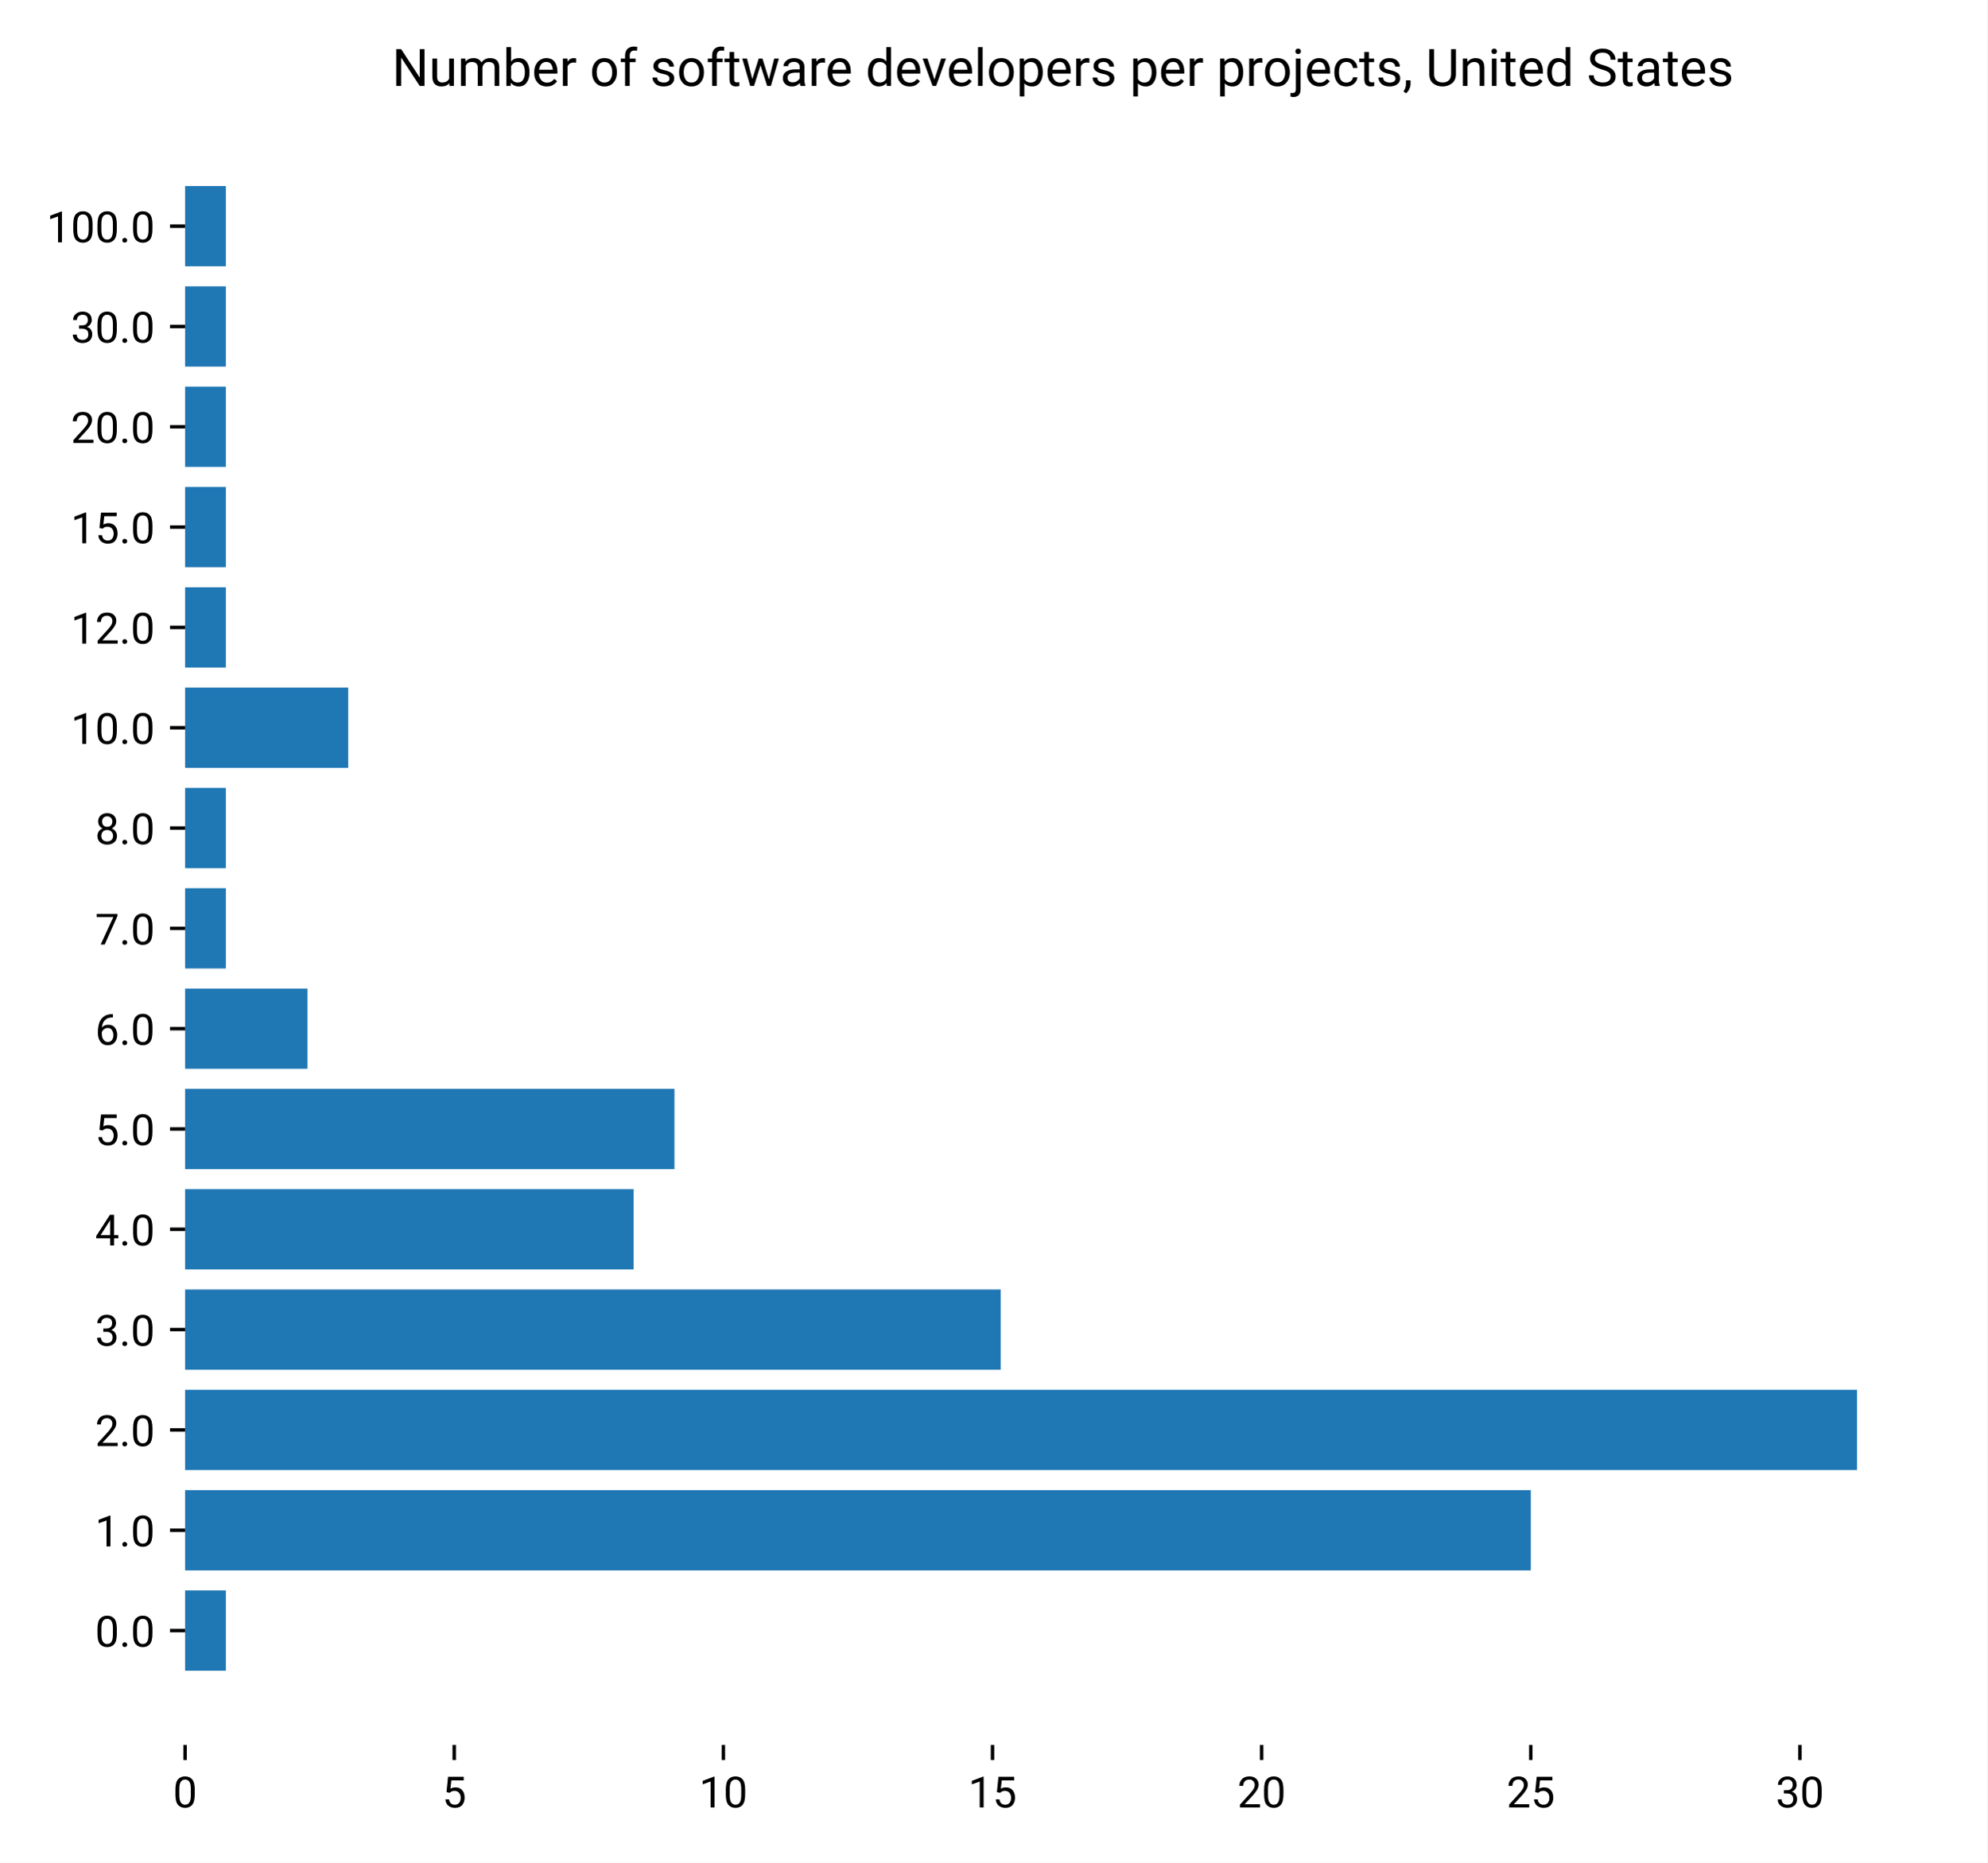
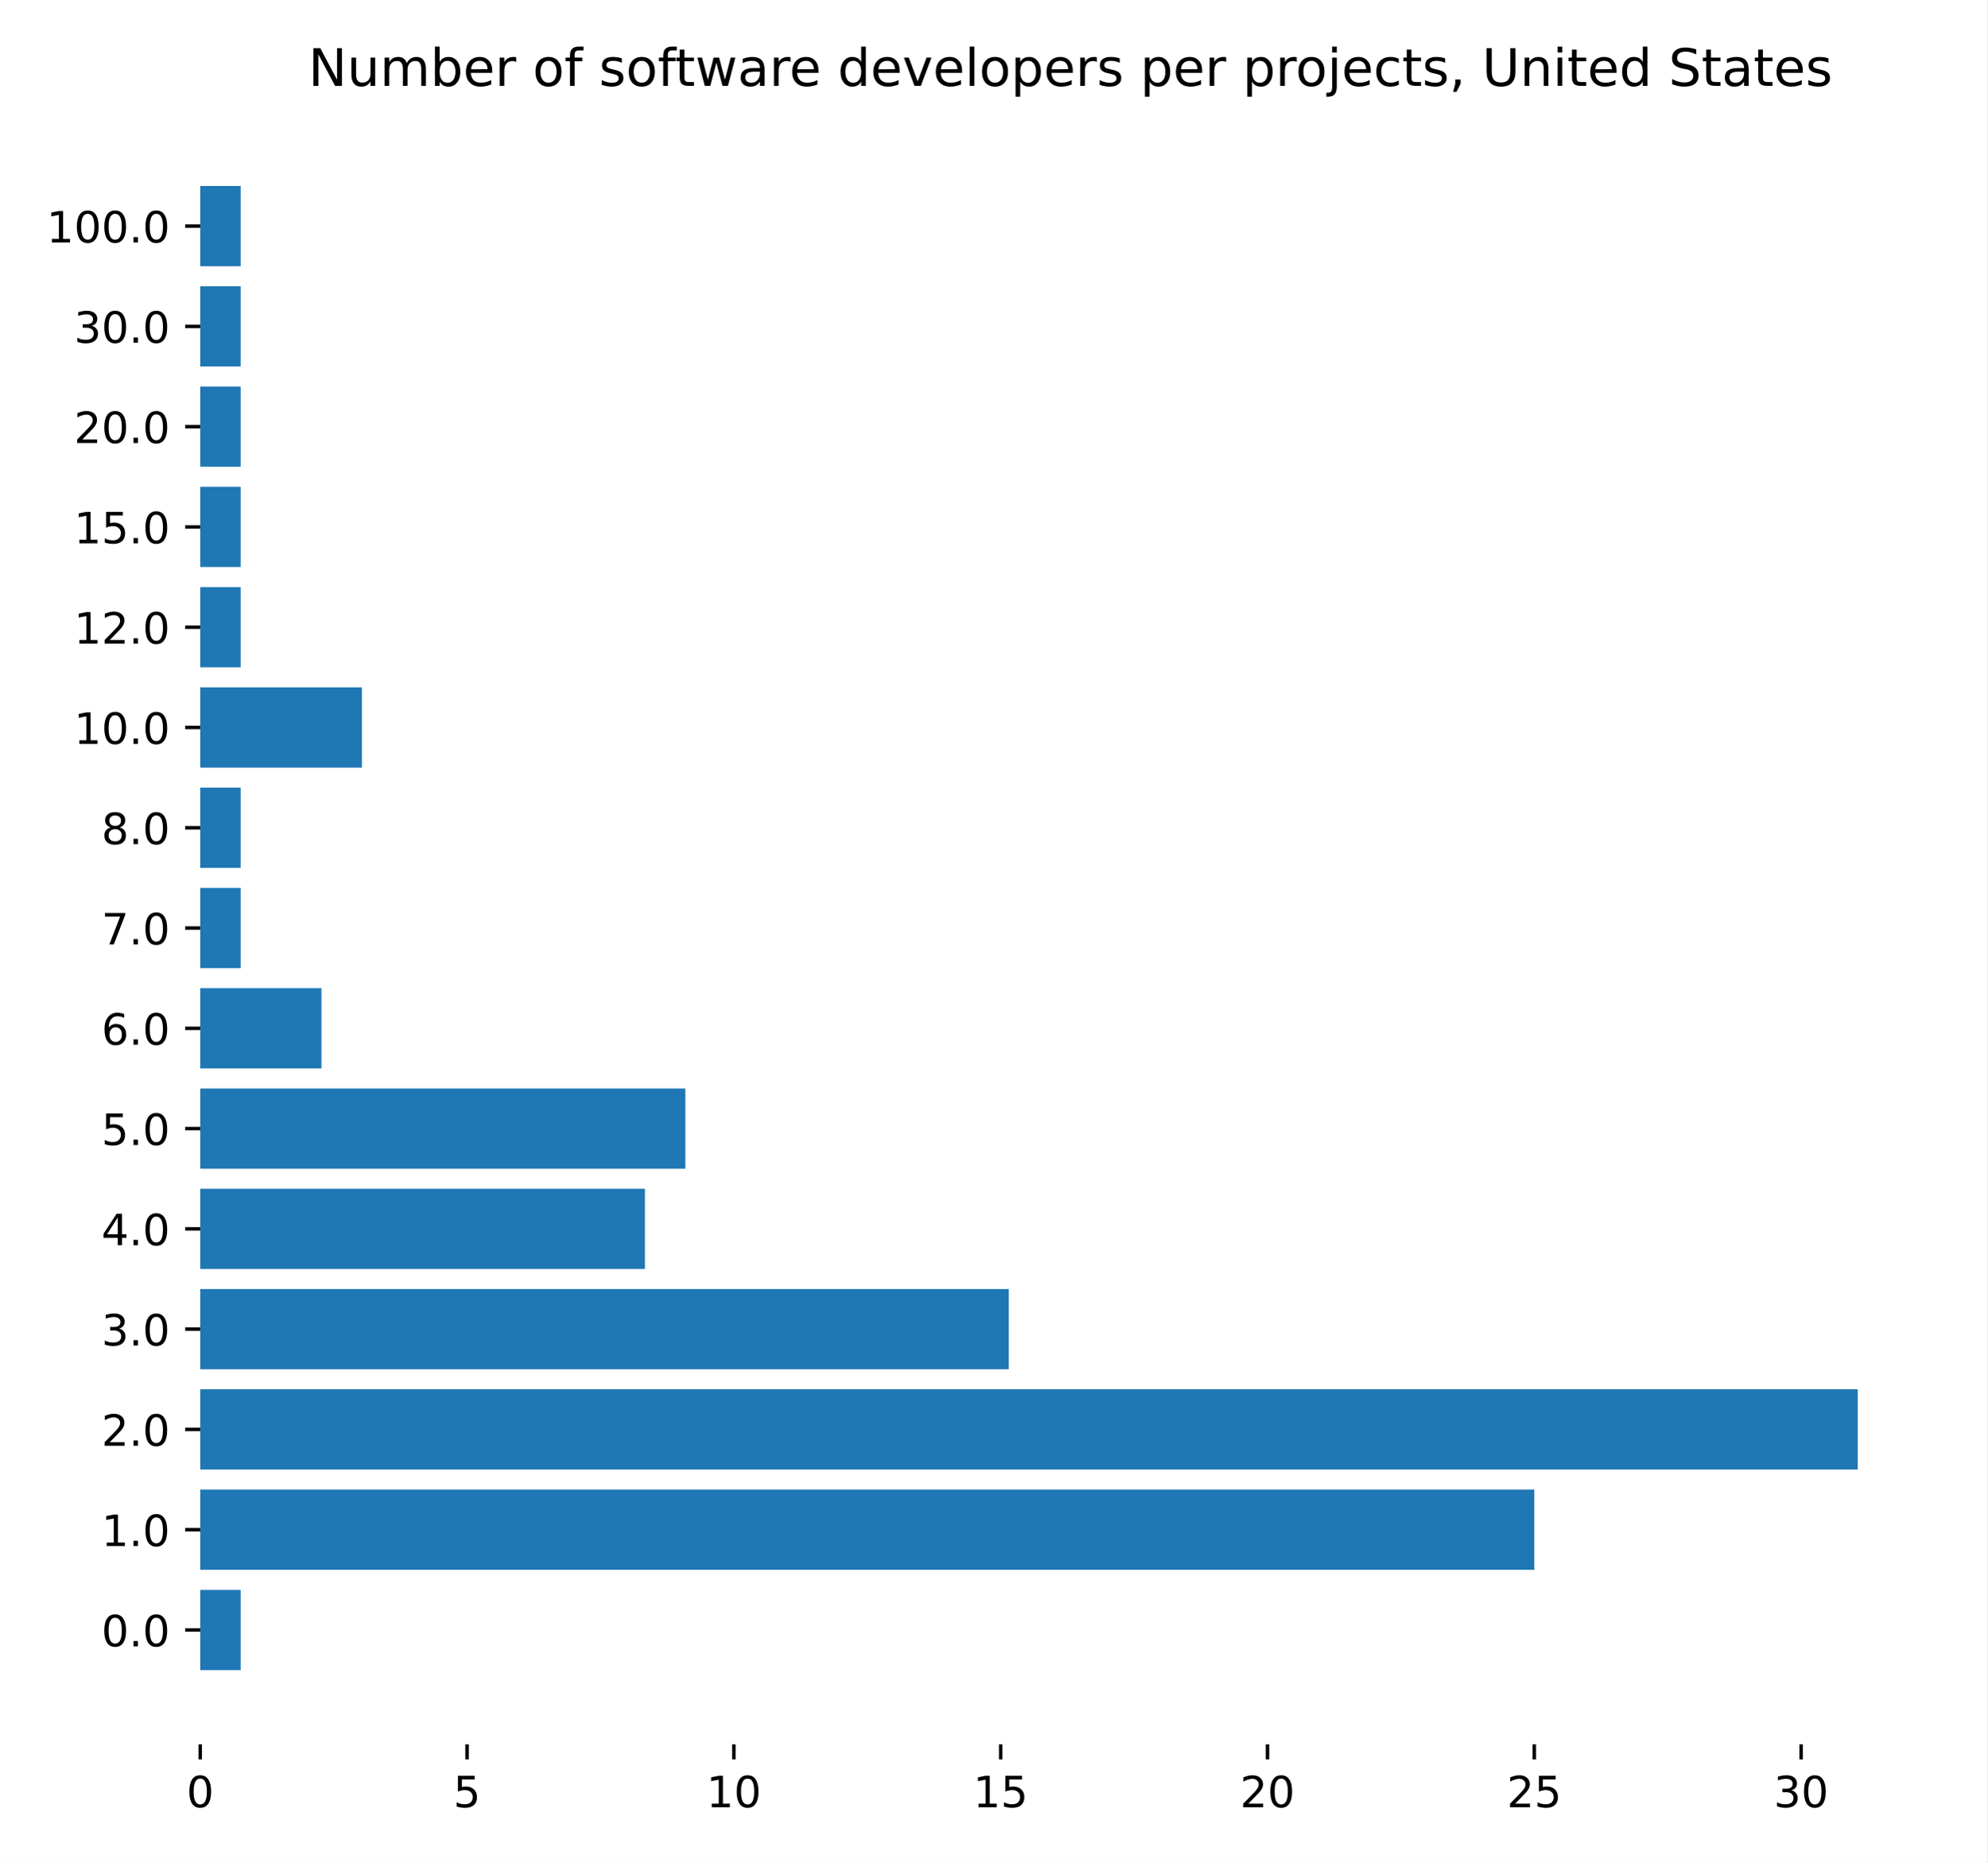
<svg xmlns="http://www.w3.org/2000/svg" xmlns:xlink="http://www.w3.org/1999/xlink" height="432pt" version="1.1" viewBox="0 0 460.8 432" width="460.8pt">
  <defs>
    <style type="text/css">*{stroke-linecap:butt;stroke-linejoin:round;}</style>
  </defs>
  <g id="figure_1">
    <g id="patch_1">
      <path d="M 0 432  L 460.8 432  L 460.8 0  L 0 0  z " style="fill:#ffffff;" />
    </g>
    <g id="axes_1">
      <g id="patch_2">
-         <path d="M 42.919 404.669  L 450 404.669  L 450 25.924  L 42.919 25.924  z " style="fill:#ffffff;" />
+         <path d="M 46.428 404.522  L 450 404.522  L 450 25.918  L 46.428 25.918  z " style="fill:#ffffff;" />
      </g>
      <g id="patch_3">
-         <path clip-path="url(#p7a57f95c1b)" d="M 42.919 387.453  L 52.375 387.453  L 52.375 368.842  L 42.919 368.842  z " style="fill:#1f77b4;" />
+         <path clip-path="url(#pe1aa5c3534)" d="M 46.428 387.313  L 55.803 387.313  L 55.803 368.708  L 46.428 368.708  z " style="fill:#1f77b4;" />
      </g>
      <g id="patch_4">
-         <path clip-path="url(#p7a57f95c1b)" d="M 42.919 364.189  L 354.967 364.189  L 354.967 345.577  L 42.919 345.577  z " style="fill:#1f77b4;" />
+         <path clip-path="url(#pe1aa5c3534)" d="M 46.428 364.057  L 355.786 364.057  L 355.786 345.452  L 46.428 345.452  z " style="fill:#1f77b4;" />
      </g>
      <g id="patch_5">
-         <path clip-path="url(#p7a57f95c1b)" d="M 42.919 340.924  L 430.615 340.924  L 430.615 322.313  L 42.919 322.313  z " style="fill:#1f77b4;" />
+         <path clip-path="url(#pe1aa5c3534)" d="M 46.428 340.801  L 430.782 340.801  L 430.782 322.196  L 46.428 322.196  z " style="fill:#1f77b4;" />
      </g>
      <g id="patch_6">
-         <path clip-path="url(#p7a57f95c1b)" d="M 42.919 317.66  L 232.039 317.66  L 232.039 299.048  L 42.919 299.048  z " style="fill:#1f77b4;" />
+         <path clip-path="url(#pe1aa5c3534)" d="M 46.428 317.545  L 233.918 317.545  L 233.918 298.941  L 46.428 298.941  z " style="fill:#1f77b4;" />
      </g>
      <g id="patch_7">
-         <path clip-path="url(#p7a57f95c1b)" d="M 42.919 294.395  L 146.935 294.395  L 146.935 275.784  L 42.919 275.784  z " style="fill:#1f77b4;" />
+         <path clip-path="url(#pe1aa5c3534)" d="M 46.428 294.29  L 149.548 294.29  L 149.548 275.685  L 46.428 275.685  z " style="fill:#1f77b4;" />
      </g>
      <g id="patch_8">
-         <path clip-path="url(#p7a57f95c1b)" d="M 42.919 271.131  L 156.391 271.131  L 156.391 252.519  L 42.919 252.519  z " style="fill:#1f77b4;" />
+         <path clip-path="url(#pe1aa5c3534)" d="M 46.428 271.034  L 158.922 271.034  L 158.922 252.429  L 46.428 252.429  z " style="fill:#1f77b4;" />
      </g>
      <g id="patch_9">
-         <path clip-path="url(#p7a57f95c1b)" d="M 42.919 247.866  L 71.287 247.866  L 71.287 229.255  L 42.919 229.255  z " style="fill:#1f77b4;" />
+         <path clip-path="url(#pe1aa5c3534)" d="M 46.428 247.778  L 74.552 247.778  L 74.552 229.173  L 46.428 229.173  z " style="fill:#1f77b4;" />
      </g>
      <g id="patch_10">
-         <path clip-path="url(#p7a57f95c1b)" d="M 42.919 224.602  L 52.375 224.602  L 52.375 205.99  L 42.919 205.99  z " style="fill:#1f77b4;" />
+         <path clip-path="url(#pe1aa5c3534)" d="M 46.428 224.522  L 55.803 224.522  L 55.803 205.918  L 46.428 205.918  z " style="fill:#1f77b4;" />
      </g>
      <g id="patch_11">
-         <path clip-path="url(#p7a57f95c1b)" d="M 42.919 201.338  L 52.375 201.338  L 52.375 182.726  L 42.919 182.726  z " style="fill:#1f77b4;" />
+         <path clip-path="url(#pe1aa5c3534)" d="M 46.428 201.267  L 55.803 201.267  L 55.803 182.662  L 46.428 182.662  z " style="fill:#1f77b4;" />
      </g>
      <g id="patch_12">
-         <path clip-path="url(#p7a57f95c1b)" d="M 42.919 178.073  L 80.743 178.073  L 80.743 159.462  L 42.919 159.462  z " style="fill:#1f77b4;" />
+         <path clip-path="url(#pe1aa5c3534)" d="M 46.428 178.011  L 83.926 178.011  L 83.926 159.406  L 46.428 159.406  z " style="fill:#1f77b4;" />
      </g>
      <g id="patch_13">
-         <path clip-path="url(#p7a57f95c1b)" d="M 42.919 154.809  L 52.375 154.809  L 52.375 136.197  L 42.919 136.197  z " style="fill:#1f77b4;" />
+         <path clip-path="url(#pe1aa5c3534)" d="M 46.428 154.755  L 55.803 154.755  L 55.803 136.15  L 46.428 136.15  z " style="fill:#1f77b4;" />
      </g>
      <g id="patch_14">
-         <path clip-path="url(#p7a57f95c1b)" d="M 42.919 131.544  L 52.375 131.544  L 52.375 112.933  L 42.919 112.933  z " style="fill:#1f77b4;" />
+         <path clip-path="url(#pe1aa5c3534)" d="M 46.428 131.499  L 55.803 131.499  L 55.803 112.895  L 46.428 112.895  z " style="fill:#1f77b4;" />
      </g>
      <g id="patch_15">
-         <path clip-path="url(#p7a57f95c1b)" d="M 42.919 108.28  L 52.375 108.28  L 52.375 89.668  L 42.919 89.668  z " style="fill:#1f77b4;" />
+         <path clip-path="url(#pe1aa5c3534)" d="M 46.428 108.244  L 55.803 108.244  L 55.803 89.639  L 46.428 89.639  z " style="fill:#1f77b4;" />
      </g>
      <g id="patch_16">
-         <path clip-path="url(#p7a57f95c1b)" d="M 42.919 85.015  L 52.375 85.015  L 52.375 66.404  L 42.919 66.404  z " style="fill:#1f77b4;" />
+         <path clip-path="url(#pe1aa5c3534)" d="M 46.428 84.988  L 55.803 84.988  L 55.803 66.383  L 46.428 66.383  z " style="fill:#1f77b4;" />
      </g>
      <g id="patch_17">
-         <path clip-path="url(#p7a57f95c1b)" d="M 42.919 61.751  L 52.375 61.751  L 52.375 43.139  L 42.919 43.139  z " style="fill:#1f77b4;" />
+         <path clip-path="url(#pe1aa5c3534)" d="M 46.428 61.732  L 55.803 61.732  L 55.803 43.127  L 46.428 43.127  z " style="fill:#1f77b4;" />
      </g>
      <g id="matplotlib.axis_1">
        <g id="xtick_1">
          <g id="line2d_1">
            <defs>
-               <path d="M 0 0  L 0 3.5  " id="m8e77a0a208" style="stroke:#000000;stroke-width:0.8;" />
+               <path d="M 0 0  L 0 3.5  " id="mc3a356a46d" style="stroke:#000000;stroke-width:0.8;" />
            </defs>
            <g>
-               <use style="stroke:#000000;stroke-width:0.8;" x="42.919" xlink:href="#m8e77a0a208" y="404.669" />
+               <use style="stroke:#000000;stroke-width:0.8;" x="46.428" xlink:href="#mc3a356a46d" y="404.522" />
            </g>
          </g>
          <g id="text_1">
-             <text style="font-family:Roboto;font-size:10px;font-stretch:normal;font-style:normal;font-weight:normal;text-anchor:middle;" transform="rotate(-0, 42.91875, 419.1687)" x="42.919" y="419.169">0</text>
+             <text style="font-family:DejaVu Sans;font-size:10px;font-stretch:normal;font-style:normal;font-weight:normal;text-anchor:middle;" transform="rotate(-0, 46.42813, 419.1203)" x="46.428" y="419.12">0</text>
          </g>
        </g>
        <g id="xtick_2">
          <g id="line2d_2">
            <g>
-               <use style="stroke:#000000;stroke-width:0.8;" x="105.328" xlink:href="#m8e77a0a208" y="404.669" />
+               <use style="stroke:#000000;stroke-width:0.8;" x="108.3" xlink:href="#mc3a356a46d" y="404.522" />
            </g>
          </g>
          <g id="text_2">
-             <text style="font-family:Roboto;font-size:10px;font-stretch:normal;font-style:normal;font-weight:normal;text-anchor:middle;" transform="rotate(-0, 105.3284, 419.1687)" x="105.328" y="419.169">5</text>
+             <text style="font-family:DejaVu Sans;font-size:10px;font-stretch:normal;font-style:normal;font-weight:normal;text-anchor:middle;" transform="rotate(-0, 108.2998, 419.1203)" x="108.3" y="419.12">5</text>
          </g>
        </g>
        <g id="xtick_3">
          <g id="line2d_3">
            <g>
-               <use style="stroke:#000000;stroke-width:0.8;" x="167.738" xlink:href="#m8e77a0a208" y="404.669" />
+               <use style="stroke:#000000;stroke-width:0.8;" x="170.171" xlink:href="#mc3a356a46d" y="404.522" />
            </g>
          </g>
          <g id="text_3">
-             <text style="font-family:Roboto;font-size:10px;font-stretch:normal;font-style:normal;font-weight:normal;text-anchor:middle;" transform="rotate(-0, 167.7381, 419.1687)" x="167.738" y="419.169">10</text>
+             <text style="font-family:DejaVu Sans;font-size:10px;font-stretch:normal;font-style:normal;font-weight:normal;text-anchor:middle;" transform="rotate(-0, 170.1714, 419.1203)" x="170.171" y="419.12">10</text>
          </g>
        </g>
        <g id="xtick_4">
          <g id="line2d_4">
            <g>
-               <use style="stroke:#000000;stroke-width:0.8;" x="230.148" xlink:href="#m8e77a0a208" y="404.669" />
+               <use style="stroke:#000000;stroke-width:0.8;" x="232.043" xlink:href="#mc3a356a46d" y="404.522" />
            </g>
          </g>
          <g id="text_4">
-             <text style="font-family:Roboto;font-size:10px;font-stretch:normal;font-style:normal;font-weight:normal;text-anchor:middle;" transform="rotate(-0, 230.1478, 419.1687)" x="230.148" y="419.169">15</text>
+             <text style="font-family:DejaVu Sans;font-size:10px;font-stretch:normal;font-style:normal;font-weight:normal;text-anchor:middle;" transform="rotate(-0, 232.0431, 419.1203)" x="232.043" y="419.12">15</text>
          </g>
        </g>
        <g id="xtick_5">
          <g id="line2d_5">
            <g>
-               <use style="stroke:#000000;stroke-width:0.8;" x="292.557" xlink:href="#m8e77a0a208" y="404.669" />
+               <use style="stroke:#000000;stroke-width:0.8;" x="293.915" xlink:href="#mc3a356a46d" y="404.522" />
            </g>
          </g>
          <g id="text_5">
-             <text style="font-family:Roboto;font-size:10px;font-stretch:normal;font-style:normal;font-weight:normal;text-anchor:middle;" transform="rotate(-0, 292.5574, 419.1687)" x="292.557" y="419.169">20</text>
+             <text style="font-family:DejaVu Sans;font-size:10px;font-stretch:normal;font-style:normal;font-weight:normal;text-anchor:middle;" transform="rotate(-0, 293.9147, 419.1203)" x="293.915" y="419.12">20</text>
          </g>
        </g>
        <g id="xtick_6">
          <g id="line2d_6">
            <g>
-               <use style="stroke:#000000;stroke-width:0.8;" x="354.967" xlink:href="#m8e77a0a208" y="404.669" />
+               <use style="stroke:#000000;stroke-width:0.8;" x="355.786" xlink:href="#mc3a356a46d" y="404.522" />
            </g>
          </g>
          <g id="text_6">
-             <text style="font-family:Roboto;font-size:10px;font-stretch:normal;font-style:normal;font-weight:normal;text-anchor:middle;" transform="rotate(-0, 354.9671, 419.1687)" x="354.967" y="419.169">25</text>
+             <text style="font-family:DejaVu Sans;font-size:10px;font-stretch:normal;font-style:normal;font-weight:normal;text-anchor:middle;" transform="rotate(-0, 355.7864, 419.1203)" x="355.786" y="419.12">25</text>
          </g>
        </g>
        <g id="xtick_7">
          <g id="line2d_7">
            <g>
-               <use style="stroke:#000000;stroke-width:0.8;" x="417.377" xlink:href="#m8e77a0a208" y="404.669" />
+               <use style="stroke:#000000;stroke-width:0.8;" x="417.658" xlink:href="#mc3a356a46d" y="404.522" />
            </g>
          </g>
          <g id="text_7">
-             <text style="font-family:Roboto;font-size:10px;font-stretch:normal;font-style:normal;font-weight:normal;text-anchor:middle;" transform="rotate(-0, 417.3768, 419.1687)" x="417.377" y="419.169">30</text>
+             <text style="font-family:DejaVu Sans;font-size:10px;font-stretch:normal;font-style:normal;font-weight:normal;text-anchor:middle;" transform="rotate(-0, 417.658, 419.1203)" x="417.658" y="419.12">30</text>
          </g>
        </g>
      </g>
      <g id="matplotlib.axis_2">
        <g id="ytick_1">
          <g id="line2d_8">
            <defs>
-               <path d="M 0 0  L -3.5 0  " id="m1fb4e7f35c" style="stroke:#000000;stroke-width:0.8;" />
+               <path d="M 0 0  L -3.5 0  " id="m82278324de" style="stroke:#000000;stroke-width:0.8;" />
            </defs>
            <g>
-               <use style="stroke:#000000;stroke-width:0.8;" x="42.919" xlink:href="#m1fb4e7f35c" y="378.147" />
+               <use style="stroke:#000000;stroke-width:0.8;" x="46.428" xlink:href="#m82278324de" y="378.01" />
            </g>
          </g>
          <g id="text_8">
-             <text style="font-family:Roboto;font-size:10px;font-stretch:normal;font-style:normal;font-weight:normal;text-anchor:end;" transform="rotate(-0, 35.91875, 381.8973)" x="35.919" y="381.897">0.0</text>
+             <text style="font-family:DejaVu Sans;font-size:10px;font-stretch:normal;font-style:normal;font-weight:normal;text-anchor:end;" transform="rotate(-0, 39.42813, 381.8095)" x="39.428" y="381.81">0.0</text>
          </g>
        </g>
        <g id="ytick_2">
          <g id="line2d_9">
            <g>
-               <use style="stroke:#000000;stroke-width:0.8;" x="42.919" xlink:href="#m1fb4e7f35c" y="354.883" />
+               <use style="stroke:#000000;stroke-width:0.8;" x="46.428" xlink:href="#m82278324de" y="354.755" />
            </g>
          </g>
          <g id="text_9">
-             <text style="font-family:Roboto;font-size:10px;font-stretch:normal;font-style:normal;font-weight:normal;text-anchor:end;" transform="rotate(-0, 35.91875, 358.6329)" x="35.919" y="358.633">1.0</text>
+             <text style="font-family:DejaVu Sans;font-size:10px;font-stretch:normal;font-style:normal;font-weight:normal;text-anchor:end;" transform="rotate(-0, 39.42813, 358.5538)" x="39.428" y="358.554">1.0</text>
          </g>
        </g>
        <g id="ytick_3">
          <g id="line2d_10">
            <g>
-               <use style="stroke:#000000;stroke-width:0.8;" x="42.919" xlink:href="#m1fb4e7f35c" y="331.618" />
+               <use style="stroke:#000000;stroke-width:0.8;" x="46.428" xlink:href="#m82278324de" y="331.499" />
            </g>
          </g>
          <g id="text_10">
-             <text style="font-family:Roboto;font-size:10px;font-stretch:normal;font-style:normal;font-weight:normal;text-anchor:end;" transform="rotate(-0, 35.91875, 335.3684)" x="35.919" y="335.368">2.0</text>
+             <text style="font-family:DejaVu Sans;font-size:10px;font-stretch:normal;font-style:normal;font-weight:normal;text-anchor:end;" transform="rotate(-0, 39.42813, 335.298)" x="39.428" y="335.298">2.0</text>
          </g>
        </g>
        <g id="ytick_4">
          <g id="line2d_11">
            <g>
-               <use style="stroke:#000000;stroke-width:0.8;" x="42.919" xlink:href="#m1fb4e7f35c" y="308.354" />
+               <use style="stroke:#000000;stroke-width:0.8;" x="46.428" xlink:href="#m82278324de" y="308.243" />
            </g>
          </g>
          <g id="text_11">
-             <text style="font-family:Roboto;font-size:10px;font-stretch:normal;font-style:normal;font-weight:normal;text-anchor:end;" transform="rotate(-0, 35.91875, 312.104)" x="35.919" y="312.104">3.0</text>
+             <text style="font-family:DejaVu Sans;font-size:10px;font-stretch:normal;font-style:normal;font-weight:normal;text-anchor:end;" transform="rotate(-0, 39.42813, 312.0423)" x="39.428" y="312.042">3.0</text>
          </g>
        </g>
        <g id="ytick_5">
          <g id="line2d_12">
            <g>
-               <use style="stroke:#000000;stroke-width:0.8;" x="42.919" xlink:href="#m1fb4e7f35c" y="285.09" />
+               <use style="stroke:#000000;stroke-width:0.8;" x="46.428" xlink:href="#m82278324de" y="284.987" />
            </g>
          </g>
          <g id="text_12">
-             <text style="font-family:Roboto;font-size:10px;font-stretch:normal;font-style:normal;font-weight:normal;text-anchor:end;" transform="rotate(-0, 35.91875, 288.8396)" x="35.919" y="288.84">4.0</text>
+             <text style="font-family:DejaVu Sans;font-size:10px;font-stretch:normal;font-style:normal;font-weight:normal;text-anchor:end;" transform="rotate(-0, 39.42813, 288.7865)" x="39.428" y="288.786">4.0</text>
          </g>
        </g>
        <g id="ytick_6">
          <g id="line2d_13">
            <g>
-               <use style="stroke:#000000;stroke-width:0.8;" x="42.919" xlink:href="#m1fb4e7f35c" y="261.825" />
+               <use style="stroke:#000000;stroke-width:0.8;" x="46.428" xlink:href="#m82278324de" y="261.732" />
            </g>
          </g>
          <g id="text_13">
-             <text style="font-family:Roboto;font-size:10px;font-stretch:normal;font-style:normal;font-weight:normal;text-anchor:end;" transform="rotate(-0, 35.91875, 265.5751)" x="35.919" y="265.575">5.0</text>
+             <text style="font-family:DejaVu Sans;font-size:10px;font-stretch:normal;font-style:normal;font-weight:normal;text-anchor:end;" transform="rotate(-0, 39.42813, 265.5307)" x="39.428" y="265.531">5.0</text>
          </g>
        </g>
        <g id="ytick_7">
          <g id="line2d_14">
            <g>
-               <use style="stroke:#000000;stroke-width:0.8;" x="42.919" xlink:href="#m1fb4e7f35c" y="238.561" />
+               <use style="stroke:#000000;stroke-width:0.8;" x="46.428" xlink:href="#m82278324de" y="238.476" />
            </g>
          </g>
          <g id="text_14">
-             <text style="font-family:Roboto;font-size:10px;font-stretch:normal;font-style:normal;font-weight:normal;text-anchor:end;" transform="rotate(-0, 35.91875, 242.3107)" x="35.919" y="242.311">6.0</text>
+             <text style="font-family:DejaVu Sans;font-size:10px;font-stretch:normal;font-style:normal;font-weight:normal;text-anchor:end;" transform="rotate(-0, 39.42813, 242.275)" x="39.428" y="242.275">6.0</text>
          </g>
        </g>
        <g id="ytick_8">
          <g id="line2d_15">
            <g>
-               <use style="stroke:#000000;stroke-width:0.8;" x="42.919" xlink:href="#m1fb4e7f35c" y="215.296" />
+               <use style="stroke:#000000;stroke-width:0.8;" x="46.428" xlink:href="#m82278324de" y="215.22" />
            </g>
          </g>
          <g id="text_15">
-             <text style="font-family:Roboto;font-size:10px;font-stretch:normal;font-style:normal;font-weight:normal;text-anchor:end;" transform="rotate(-0, 35.91875, 219.0462)" x="35.919" y="219.046">7.0</text>
+             <text style="font-family:DejaVu Sans;font-size:10px;font-stretch:normal;font-style:normal;font-weight:normal;text-anchor:end;" transform="rotate(-0, 39.42813, 219.0192)" x="39.428" y="219.019">7.0</text>
          </g>
        </g>
        <g id="ytick_9">
          <g id="line2d_16">
            <g>
-               <use style="stroke:#000000;stroke-width:0.8;" x="42.919" xlink:href="#m1fb4e7f35c" y="192.032" />
+               <use style="stroke:#000000;stroke-width:0.8;" x="46.428" xlink:href="#m82278324de" y="191.964" />
            </g>
          </g>
          <g id="text_16">
-             <text style="font-family:Roboto;font-size:10px;font-stretch:normal;font-style:normal;font-weight:normal;text-anchor:end;" transform="rotate(-0, 35.91875, 195.7818)" x="35.919" y="195.782">8.0</text>
+             <text style="font-family:DejaVu Sans;font-size:10px;font-stretch:normal;font-style:normal;font-weight:normal;text-anchor:end;" transform="rotate(-0, 39.42813, 195.7635)" x="39.428" y="195.763">8.0</text>
          </g>
        </g>
        <g id="ytick_10">
          <g id="line2d_17">
            <g>
-               <use style="stroke:#000000;stroke-width:0.8;" x="42.919" xlink:href="#m1fb4e7f35c" y="168.767" />
+               <use style="stroke:#000000;stroke-width:0.8;" x="46.428" xlink:href="#m82278324de" y="168.708" />
            </g>
          </g>
          <g id="text_17">
-             <text style="font-family:Roboto;font-size:10px;font-stretch:normal;font-style:normal;font-weight:normal;text-anchor:end;" transform="rotate(-0, 35.91875, 172.5174)" x="35.919" y="172.517">10.0</text>
+             <text style="font-family:DejaVu Sans;font-size:10px;font-stretch:normal;font-style:normal;font-weight:normal;text-anchor:end;" transform="rotate(-0, 39.42813, 172.5077)" x="39.428" y="172.508">10.0</text>
          </g>
        </g>
        <g id="ytick_11">
          <g id="line2d_18">
            <g>
-               <use style="stroke:#000000;stroke-width:0.8;" x="42.919" xlink:href="#m1fb4e7f35c" y="145.503" />
+               <use style="stroke:#000000;stroke-width:0.8;" x="46.428" xlink:href="#m82278324de" y="145.453" />
            </g>
          </g>
          <g id="text_18">
-             <text style="font-family:Roboto;font-size:10px;font-stretch:normal;font-style:normal;font-weight:normal;text-anchor:end;" transform="rotate(-0, 35.91875, 149.2529)" x="35.919" y="149.253">12.0</text>
+             <text style="font-family:DejaVu Sans;font-size:10px;font-stretch:normal;font-style:normal;font-weight:normal;text-anchor:end;" transform="rotate(-0, 39.42813, 149.2519)" x="39.428" y="149.252">12.0</text>
          </g>
        </g>
        <g id="ytick_12">
          <g id="line2d_19">
            <g>
-               <use style="stroke:#000000;stroke-width:0.8;" x="42.919" xlink:href="#m1fb4e7f35c" y="122.239" />
+               <use style="stroke:#000000;stroke-width:0.8;" x="46.428" xlink:href="#m82278324de" y="122.197" />
            </g>
          </g>
          <g id="text_19">
-             <text style="font-family:Roboto;font-size:10px;font-stretch:normal;font-style:normal;font-weight:normal;text-anchor:end;" transform="rotate(-0, 35.91875, 125.9885)" x="35.919" y="125.989">15.0</text>
+             <text style="font-family:DejaVu Sans;font-size:10px;font-stretch:normal;font-style:normal;font-weight:normal;text-anchor:end;" transform="rotate(-0, 39.42813, 125.9962)" x="39.428" y="125.996">15.0</text>
          </g>
        </g>
        <g id="ytick_13">
          <g id="line2d_20">
            <g>
-               <use style="stroke:#000000;stroke-width:0.8;" x="42.919" xlink:href="#m1fb4e7f35c" y="98.974" />
+               <use style="stroke:#000000;stroke-width:0.8;" x="46.428" xlink:href="#m82278324de" y="98.941" />
            </g>
          </g>
          <g id="text_20">
-             <text style="font-family:Roboto;font-size:10px;font-stretch:normal;font-style:normal;font-weight:normal;text-anchor:end;" transform="rotate(-0, 35.91875, 102.7241)" x="35.919" y="102.724">20.0</text>
+             <text style="font-family:DejaVu Sans;font-size:10px;font-stretch:normal;font-style:normal;font-weight:normal;text-anchor:end;" transform="rotate(-0, 39.42813, 102.7404)" x="39.428" y="102.74">20.0</text>
          </g>
        </g>
        <g id="ytick_14">
          <g id="line2d_21">
            <g>
-               <use style="stroke:#000000;stroke-width:0.8;" x="42.919" xlink:href="#m1fb4e7f35c" y="75.71" />
+               <use style="stroke:#000000;stroke-width:0.8;" x="46.428" xlink:href="#m82278324de" y="75.685" />
            </g>
          </g>
          <g id="text_21">
-             <text style="font-family:Roboto;font-size:10px;font-stretch:normal;font-style:normal;font-weight:normal;text-anchor:end;" transform="rotate(-0, 35.91875, 79.45964)" x="35.919" y="79.46">30.0</text>
+             <text style="font-family:DejaVu Sans;font-size:10px;font-stretch:normal;font-style:normal;font-weight:normal;text-anchor:end;" transform="rotate(-0, 39.42813, 79.48467)" x="39.428" y="79.485">30.0</text>
          </g>
        </g>
        <g id="ytick_15">
          <g id="line2d_22">
            <g>
-               <use style="stroke:#000000;stroke-width:0.8;" x="42.919" xlink:href="#m1fb4e7f35c" y="52.445" />
+               <use style="stroke:#000000;stroke-width:0.8;" x="46.428" xlink:href="#m82278324de" y="52.43" />
            </g>
          </g>
          <g id="text_22">
-             <text style="font-family:Roboto;font-size:10px;font-stretch:normal;font-style:normal;font-weight:normal;text-anchor:end;" transform="rotate(-0, 35.91875, 56.19521)" x="35.919" y="56.195">100.0</text>
+             <text style="font-family:DejaVu Sans;font-size:10px;font-stretch:normal;font-style:normal;font-weight:normal;text-anchor:end;" transform="rotate(-0, 39.42813, 56.22891)" x="39.428" y="56.229">100.0</text>
          </g>
        </g>
      </g>
      <g id="text_23">
-         <text style="font-family:Roboto;font-size:12px;font-stretch:normal;font-style:normal;font-weight:normal;text-anchor:middle;" transform="rotate(-0, 246.4594, 19.92375)" x="246.459" y="19.924">Number of software developers per projects, United States</text>
+         <text style="font-family:DejaVu Sans;font-size:12px;font-stretch:normal;font-style:normal;font-weight:normal;text-anchor:middle;" transform="rotate(-0, 248.2141, 19.91812)" x="248.214" y="19.918">Number of software developers per projects, United States</text>
      </g>
    </g>
  </g>
  <defs>
-     <clipPath id="p7a57f95c1b">
-       <rect height="378.745" width="407.081" x="42.919" y="25.924" />
+     <clipPath id="pe1aa5c3534">
+       <rect height="378.604" width="403.572" x="46.428" y="25.918" />
    </clipPath>
  </defs>
</svg>
